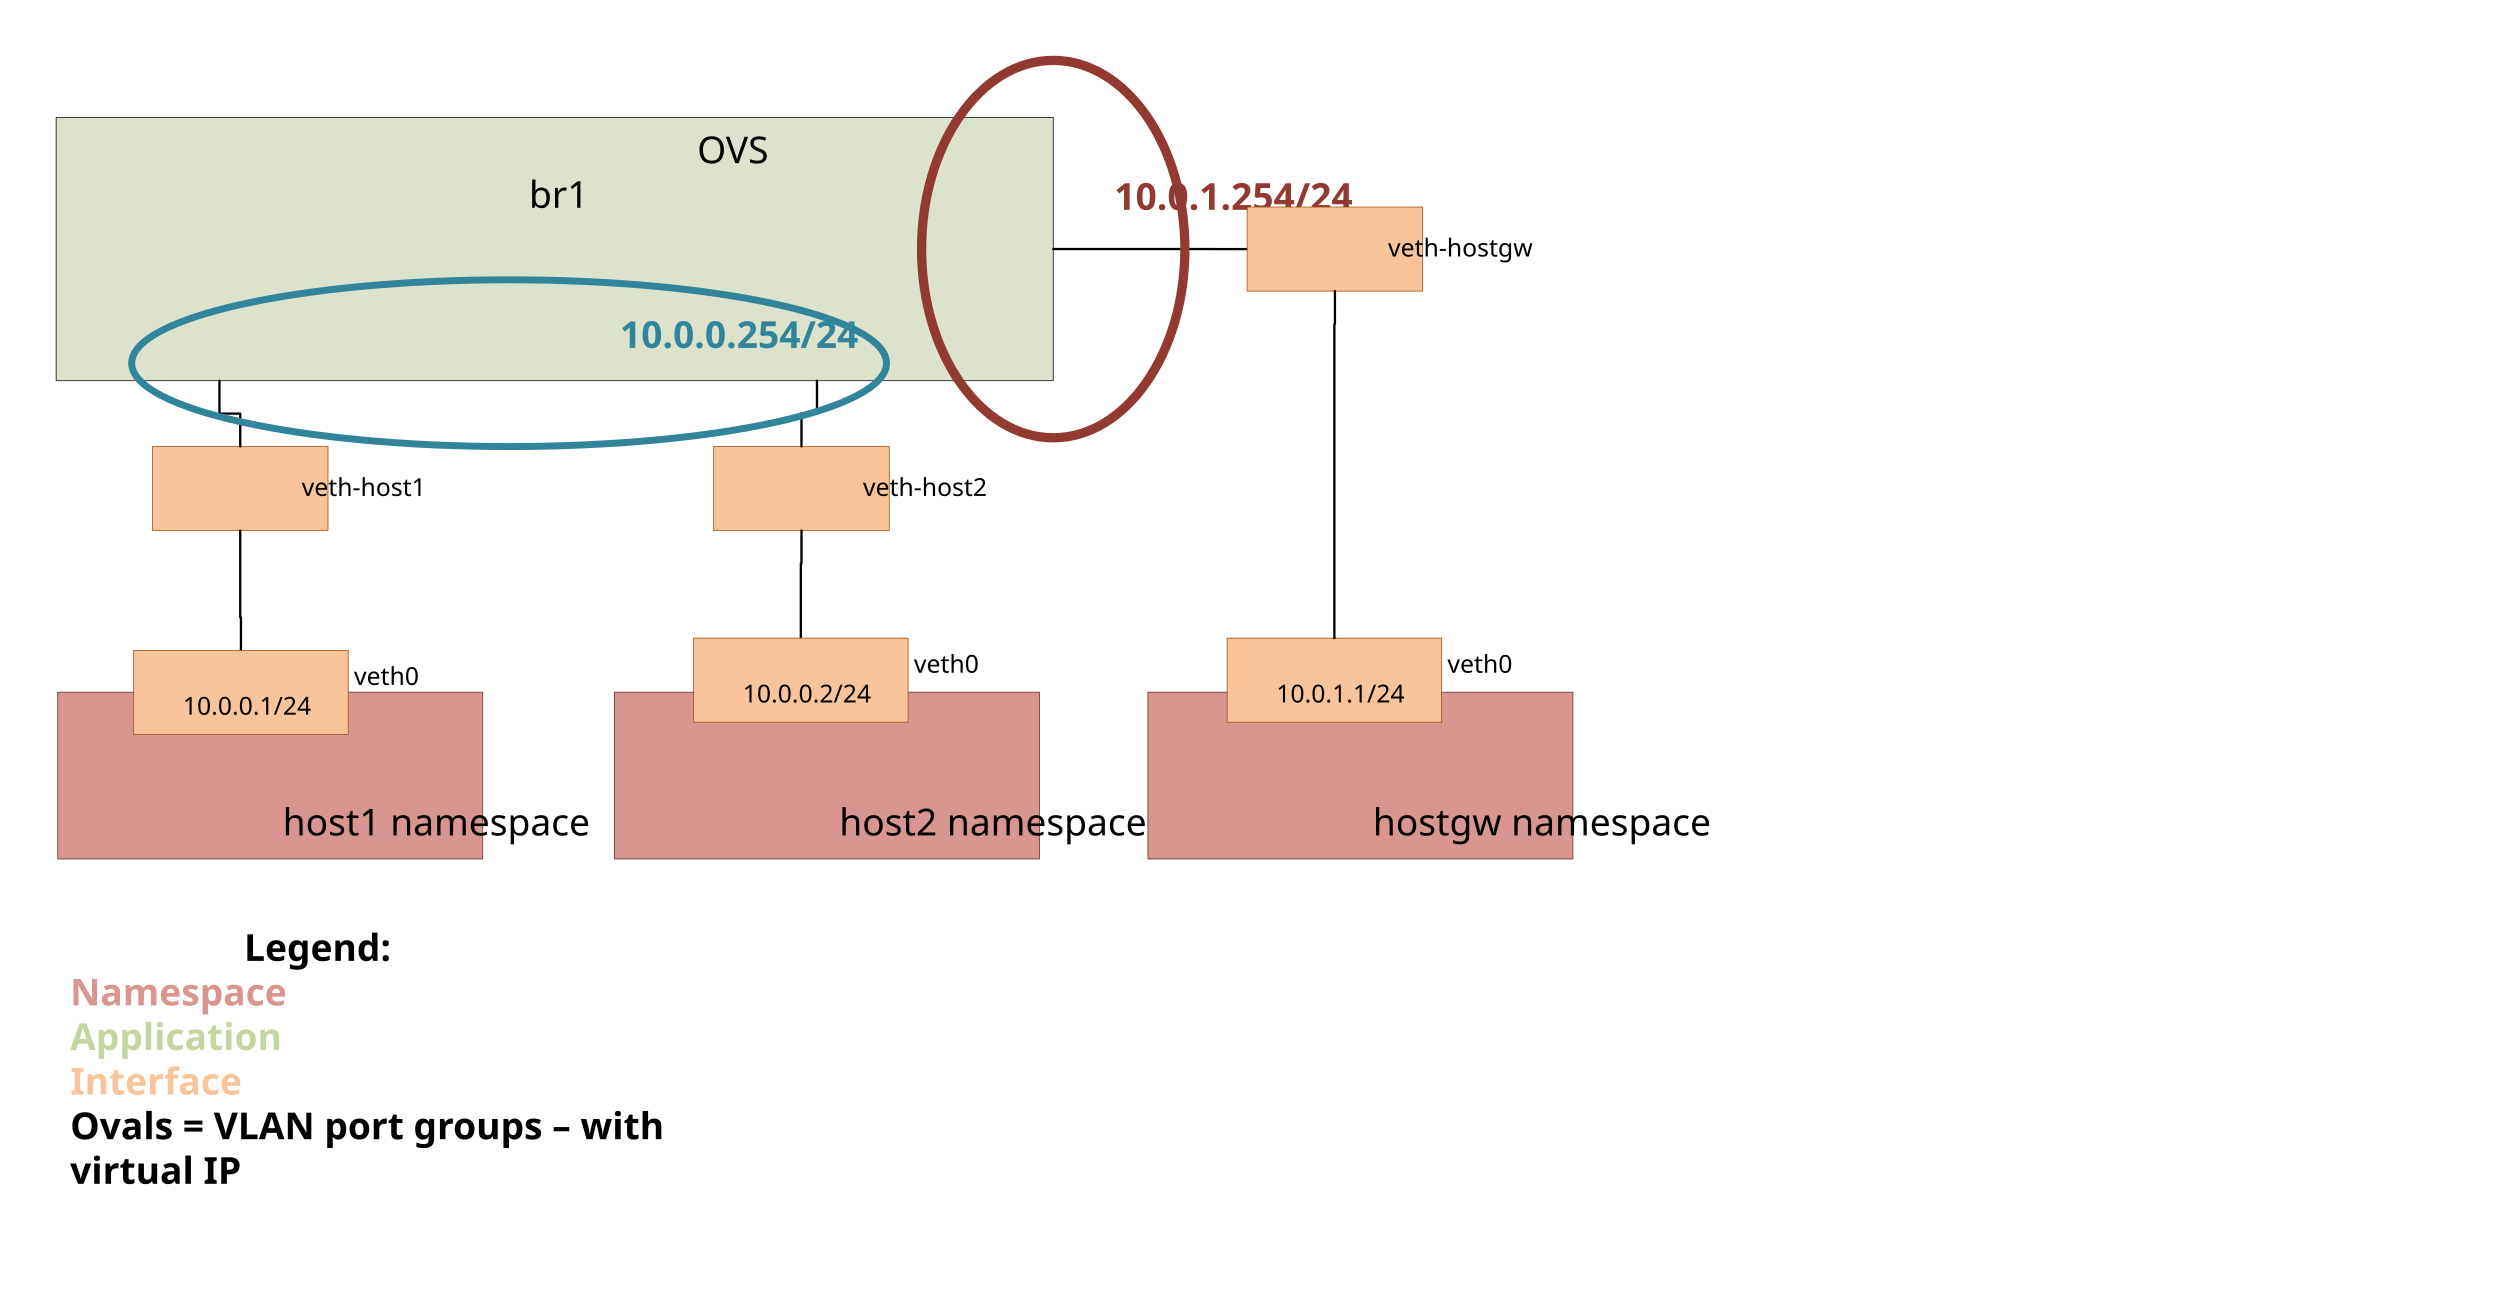
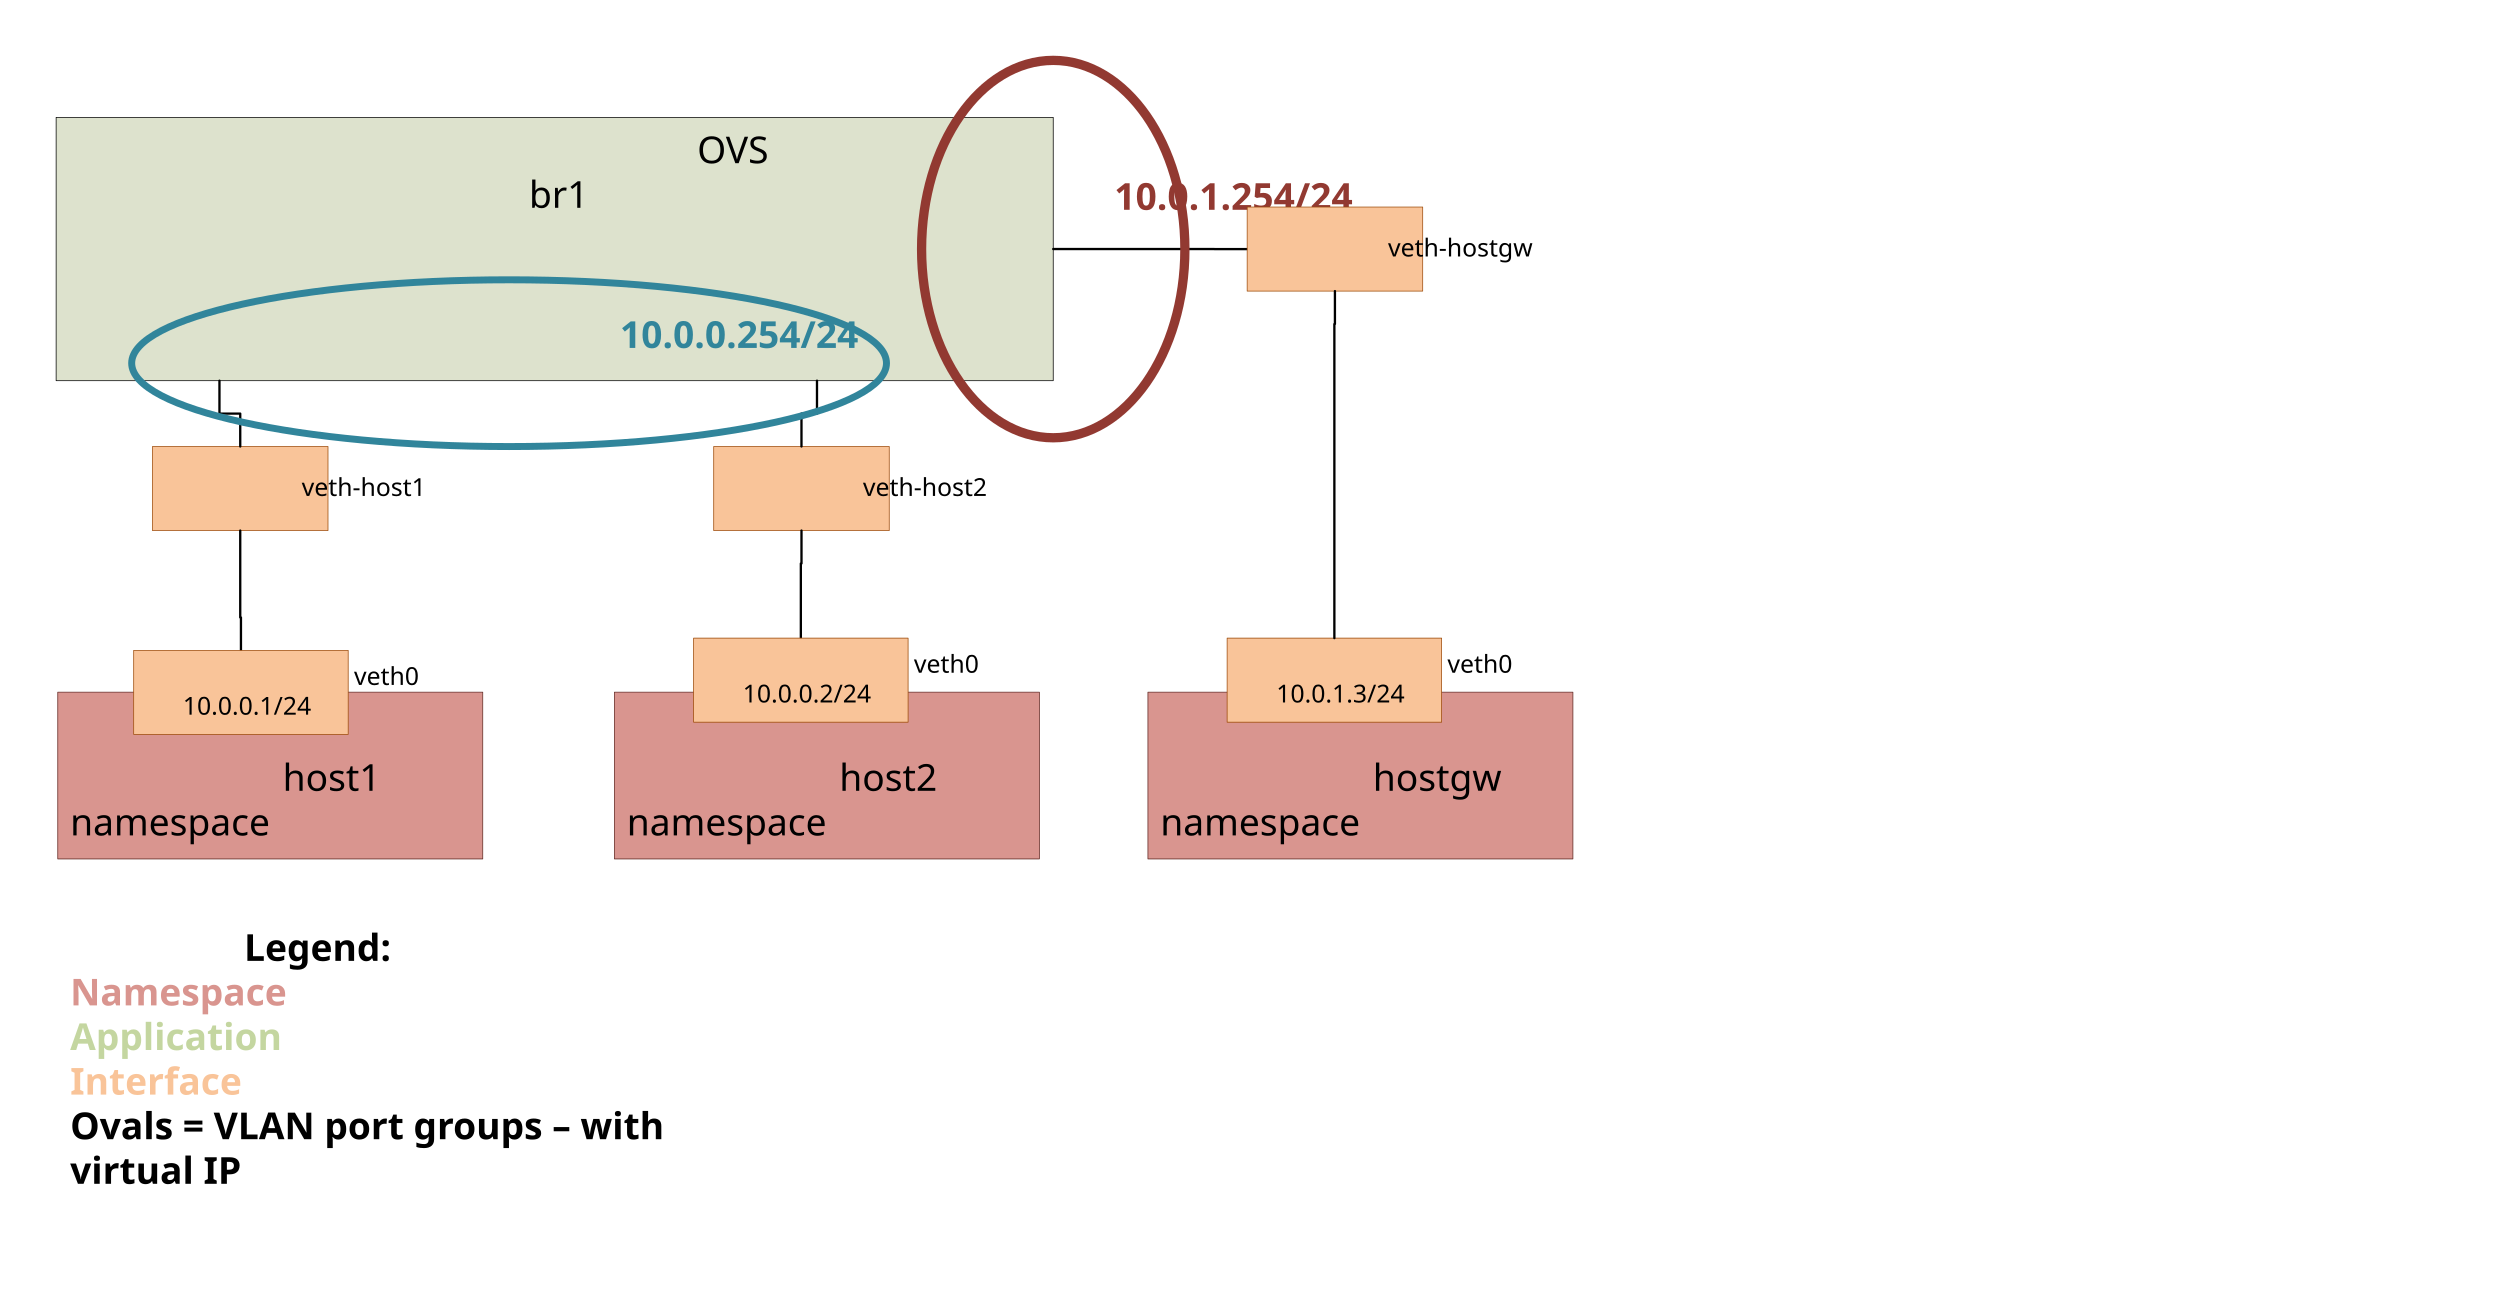
<svg xmlns="http://www.w3.org/2000/svg" xmlns:ns1="http://schemas.microsoft.com/visio/2003/SVGExtensions/" width="11.214in" height="5.81in" viewBox="0 0 807.417 418.335" xml:space="preserve" color-interpolation-filters="sRGB" class="st17">
  <ns1:documentProperties ns1:langID="1033" ns1:metric="true" ns1:viewMarkup="false">
    <ns1:userDefs>
      <ns1:ud ns1:nameU="msvNoAutoConnect" ns1:val="VT0(1):26" />
    </ns1:userDefs>
  </ns1:documentProperties>
  <style type="text/css">
	
		.st1 {fill:#dde2cd;stroke:#000000;stroke-linecap:round;stroke-linejoin:round;stroke-width:0.24}
		.st2 {fill:#000000;font-family:Calibri;font-size:1em}
		.st3 {font-size:1em}
		.st4 {fill:#f9c499;stroke:#9c4a09;stroke-linecap:round;stroke-linejoin:round;stroke-width:0.24}
		.st5 {fill:#000000;font-family:Calibri;font-size:0.667em}
		.st6 {stroke:#000000;stroke-linecap:round;stroke-linejoin:round;stroke-width:0.75}
		.st7 {fill:none;stroke:none;stroke-linecap:round;stroke-linejoin:round;stroke-width:0.75}
		.st8 {fill:#31859b;font-family:Calibri;font-size:1em;font-weight:bold}
		.st9 {fill:#923931;font-family:Calibri;font-size:1em;font-weight:bold}
		.st10 {fill:none;stroke:#31859b;stroke-linecap:round;stroke-linejoin:round;stroke-width:2.25}
		.st11 {fill:none;stroke:#923931;stroke-linecap:round;stroke-linejoin:round;stroke-width:3}
		.st12 {fill:#d9958f;stroke:#612621;stroke-linecap:round;stroke-linejoin:round;stroke-width:0.24}
		.st13 {fill:#000000;font-family:Calibri;font-size:1em;font-weight:bold}
		.st14 {fill:#d9958f;font-size:1em}
		.st15 {fill:#c4d6a0;font-size:1em}
		.st16 {fill:#f9c499;font-size:1em}
		.st17 {fill:none;fill-rule:evenodd;font-size:12px;overflow:visible;stroke-linecap:square;stroke-miterlimit:3}
	
	</style>
  <g ns1:mID="11" ns1:index="2" ns1:groupContext="foregroundPage">
    <ns1:pageProperties ns1:drawingScale="0.0393701" ns1:pageScale="0.0393701" ns1:drawingUnits="24" ns1:shadowOffsetX="8.50394" ns1:shadowOffsetY="-8.50394" />
    <ns1:layer ns1:name="Connector" ns1:index="0" />
    <g id="shape2-1" ns1:mID="2" ns1:groupContext="shape" transform="translate(18.12,-295.387)">
      <ns1:userDefs>
        <ns1:ud ns1:nameU="visVersion" ns1:val="VT0(15):26" />
      </ns1:userDefs>
      <ns1:textBlock ns1:margins="rect(4,4,4,4)" ns1:tabSpace="42.5197" ns1:verticalAlign="0" />
      <ns1:textRect cx="161.019" cy="375.815" width="322.04" height="85.039" />
      <rect x="0" y="333.296" width="322.037" height="85.039" class="st1" />
      <text x="150.88" y="348.1" class="st2" ns1:langID="1033">
        <ns1:paragraph ns1:horizAlign="1" />
        <ns1:tabList />OVS<ns1:newlineChar />
        <tspan x="152.73" dy="1.2em" class="st3">br</tspan>1</text>
    </g>
    <g id="shape3-5" ns1:mID="3" ns1:groupContext="shape" transform="translate(49.2333,-246.974)">
      <ns1:userDefs>
        <ns1:ud ns1:nameU="visVersion" ns1:val="VT0(15):26" />
      </ns1:userDefs>
      <ns1:textBlock ns1:margins="rect(4,4,4,4)" ns1:tabSpace="42.5197" />
      <ns1:textRect cx="28.346" cy="404.758" width="56.7" height="27.153" />
      <rect x="0" y="391.182" width="56.693" height="27.153" class="st4" />
      <text x="10.74" y="407.16" class="st5" ns1:langID="1033">
        <ns1:paragraph ns1:horizAlign="1" />
        <ns1:tabList />veth-host1</text>
    </g>
    <g id="shape7-8" ns1:mID="7" ns1:groupContext="shape" transform="translate(230.501,-246.974)">
      <ns1:userDefs>
        <ns1:ud ns1:nameU="visVersion" ns1:val="VT0(15):26" />
      </ns1:userDefs>
      <ns1:textBlock ns1:margins="rect(4,4,4,4)" ns1:tabSpace="42.5197" />
      <ns1:textRect cx="28.346" cy="404.758" width="56.7" height="27.153" />
      <rect x="0" y="391.182" width="56.693" height="27.153" class="st4" />
      <text x="10.74" y="407.16" class="st5" ns1:langID="1033">
        <ns1:paragraph ns1:horizAlign="1" />
        <ns1:tabList />veth-host2</text>
    </g>
    <g id="shape27-11" ns1:mID="27" ns1:groupContext="shape" ns1:layerMember="0" transform="translate(402.794,-330.812)">
      <path d="M0 411.26 L-10.63 411.26 L-10.63 411.24 L-62.64 411.24" class="st6" />
    </g>
    <g id="shape29-14" ns1:mID="29" ns1:groupContext="shape" transform="translate(93.7749,-295.387)">
      <ns1:textBlock ns1:margins="rect(4,4,4,4)" ns1:tabSpace="42.5197" />
      <ns1:textRect cx="85.039" cy="404.162" width="170.08" height="28.346" />
      <rect x="0" y="389.988" width="170.079" height="28.346" class="st7" />
      <text x="50.28" y="407.76" class="st8" ns1:langID="1033">
        <ns1:paragraph ns1:horizAlign="1" />
        <ns1:tabList />10.0.0.254/24</text>
    </g>
    <g id="shape31-17" ns1:mID="31" ns1:groupContext="shape" transform="translate(262.468,-344.181)">
      <ns1:textBlock ns1:margins="rect(4,4,4,4)" ns1:tabSpace="42.5197" />
      <ns1:textRect cx="76" cy="408.335" width="152" height="20" />
      <rect x="0" y="398.335" width="152" height="20" class="st7" />
      <text x="41.25" y="411.94" class="st9" ns1:langID="1033">
        <ns1:paragraph ns1:horizAlign="1" />
        <ns1:tabList />10.0.1.254/24</text>
    </g>
    <g id="shape38-20" ns1:mID="38" ns1:groupContext="shape" ns1:layerMember="0" transform="translate(84.7801,-208.288)">
      <path d="M-6.97 418.33 L-6.97 407.71 L-7.2 407.71 L-7.2 379.65" class="st6" />
    </g>
    <g id="shape39-23" ns1:mID="39" ns1:groupContext="shape" ns1:layerMember="0" transform="translate(265.832,-246.974)">
      <path d="M-6.98 418.33 L-6.98 428.96 L-7.19 428.96 L-7.19 453.07" class="st6" />
    </g>
    <g id="shape41-26" ns1:mID="41" ns1:groupContext="shape" ns1:layerMember="0" transform="translate(81.3096,-274.127)">
      <path d="M-3.73 418.33 L-3.73 407.71 L-10.44 407.71 L-10.44 397.08" class="st6" />
    </g>
    <g id="shape42-29" ns1:mID="42" ns1:groupContext="shape" ns1:layerMember="0" transform="translate(268.437,-295.387)">
      <path d="M-4.58 418.33 L-4.58 428.96 L-9.59 428.96 L-9.59 439.59" class="st6" />
    </g>
    <g id="shape50-32" ns1:mID="50" ns1:groupContext="shape" transform="translate(42.5197,-274.111)">
      <ellipse cx="121.89" cy="391.406" rx="121.89" ry="26.929" class="st10" />
    </g>
    <g id="shape54-34" ns1:mID="54" ns1:groupContext="shape" transform="translate(297.638,-276.945)">
      <ellipse cx="42.52" cy="357.39" rx="42.52" ry="60.945" class="st11" />
    </g>
    <g id="group57-36" transform="translate(18.649,-140.921)" ns1:mID="57" ns1:groupContext="group">
      <g id="shape1-37" ns1:mID="1" ns1:groupContext="shape">
        <ns1:userDefs>
          <ns1:ud ns1:nameU="visVersion" ns1:val="VT0(15):26" />
        </ns1:userDefs>
        <ns1:textBlock ns1:margins="rect(4,4,4,4)" ns1:tabSpace="42.5197" ns1:verticalAlign="2" />
        <ns1:textRect cx="68.628" cy="391.406" width="137.26" height="53.858" />
        <rect x="0" y="364.477" width="137.257" height="53.858" class="st12" />
-         <text x="4" y="410.74" class="st2" ns1:langID="1033">
+         <text x="4" y="396.33" class="st2" ns1:langID="1033">
          <ns1:paragraph />
-           <ns1:tabList />host1 namespace</text>
-       </g>
-       <g id="shape4-40" ns1:mID="4" ns1:groupContext="shape" transform="translate(24.5197,-40.214)">
+           <ns1:tabList />host1<ns1:newlineChar />
+           <tspan x="4" dy="1.2em" class="st3">namespace</tspan>
+         </text>
+       </g>
+       <g id="shape4-41" ns1:mID="4" ns1:groupContext="shape" transform="translate(24.5197,-40.214)">
        <ns1:userDefs>
          <ns1:ud ns1:nameU="visVersion" ns1:val="VT0(15):26" />
        </ns1:userDefs>
        <ns1:textBlock ns1:margins="rect(4,4,4,4)" ns1:tabSpace="42.5197" />
        <ns1:textRect cx="34.639" cy="404.758" width="69.28" height="27.153" />
        <rect x="0" y="391.182" width="69.277" height="27.153" class="st4" />
        <text x="25.37" y="402.36" class="st5" ns1:langID="1033">
          <ns1:paragraph ns1:horizAlign="1" />
          <ns1:tabList />veth0<ns1:newlineChar />
          <tspan x="15.87" dy="1.2em" class="st3">10</tspan>.0.0.1/24</text>
      </g>
    </g>
-     <g id="group58-44" transform="translate(198.425,-140.921)" ns1:mID="58" ns1:groupContext="group">
-       <g id="shape5-45" ns1:mID="5" ns1:groupContext="shape">
+     <g id="group58-45" transform="translate(198.425,-140.921)" ns1:mID="58" ns1:groupContext="group">
+       <g id="shape5-46" ns1:mID="5" ns1:groupContext="shape">
        <ns1:userDefs>
          <ns1:ud ns1:nameU="visVersion" ns1:val="VT0(15):26" />
        </ns1:userDefs>
        <ns1:textBlock ns1:margins="rect(4,4,4,4)" ns1:tabSpace="42.5197" ns1:verticalAlign="2" />
        <ns1:textRect cx="68.628" cy="391.406" width="137.26" height="53.858" />
        <rect x="0" y="364.477" width="137.257" height="53.858" class="st12" />
-         <text x="4" y="410.74" class="st2" ns1:langID="1033">
+         <text x="4" y="396.33" class="st2" ns1:langID="1033">
          <ns1:paragraph />
-           <ns1:tabList />host2 namespace</text>
-       </g>
-       <g id="shape6-48" ns1:mID="6" ns1:groupContext="shape" transform="translate(25.5796,-44.1608)">
+           <ns1:tabList />host2<ns1:newlineChar />
+           <tspan x="4" dy="1.2em" class="st3">namespace</tspan>
+         </text>
+       </g>
+       <g id="shape6-50" ns1:mID="6" ns1:groupContext="shape" transform="translate(25.5796,-44.1608)">
        <ns1:userDefs>
          <ns1:ud ns1:nameU="visVersion" ns1:val="VT0(15):26" />
        </ns1:userDefs>
        <ns1:textBlock ns1:margins="rect(4,4,4,4)" ns1:tabSpace="42.5197" />
        <ns1:textRect cx="34.639" cy="404.758" width="69.28" height="27.153" />
        <rect x="0" y="391.182" width="69.277" height="27.153" class="st4" />
        <text x="25.37" y="402.36" class="st5" ns1:langID="1033">
          <ns1:paragraph ns1:horizAlign="1" />
          <ns1:tabList />veth0<ns1:newlineChar />
          <tspan x="15.87" dy="1.2em" class="st3">10</tspan>.0.0.2/24</text>
      </g>
    </g>
-     <g id="shape61-52" ns1:mID="61" ns1:groupContext="shape" transform="translate(18.649,-32.4001)">
+     <g id="shape61-54" ns1:mID="61" ns1:groupContext="shape" transform="translate(18.649,-32.4001)">
      <ns1:textBlock ns1:margins="rect(4,4,4,4)" ns1:tabSpace="42.5197" ns1:verticalAlign="0" />
      <ns1:textRect cx="92.36" cy="373.135" width="184.73" height="90.401" />
      <rect x="0" y="327.934" width="184.721" height="90.401" class="st7" />
      <text x="4" y="342.73" class="st13" ns1:langID="1033">
        <ns1:paragraph />
        <ns1:tabList />Legend:<ns1:newlineChar />
        <tspan x="4" dy="1.2em" class="st14">Namespace<ns1:newlineChar />
        </tspan>
        <tspan x="4" dy="1.2em" class="st15">Application<ns1:newlineChar />
        </tspan>
        <tspan x="4" dy="1.2em" class="st16">Interface<ns1:newlineChar />
        </tspan>
        <tspan x="4" dy="1.2em" class="st3">Ovals </tspan>= VLAN port groups – with <tspan x="4" dy="1.2em" class="st3">virtual IP</tspan>
        <ns1:newlineChar />
      </text>
    </g>
-     <g id="group63-60" transform="translate(370.742,-140.921)" ns1:mID="63" ns1:groupContext="group">
-       <g id="shape64-61" ns1:mID="64" ns1:groupContext="shape">
+     <g id="group63-62" transform="translate(370.742,-140.921)" ns1:mID="63" ns1:groupContext="group">
+       <g id="shape64-63" ns1:mID="64" ns1:groupContext="shape">
        <ns1:userDefs>
          <ns1:ud ns1:nameU="visVersion" ns1:val="VT0(15):26" />
        </ns1:userDefs>
        <ns1:textBlock ns1:margins="rect(4,4,4,4)" ns1:tabSpace="42.5197" ns1:verticalAlign="2" />
        <ns1:textRect cx="68.628" cy="391.406" width="137.26" height="53.858" />
        <rect x="0" y="364.477" width="137.257" height="53.858" class="st12" />
-         <text x="4" y="410.74" class="st2" ns1:langID="1033">
+         <text x="4" y="396.33" class="st2" ns1:langID="1033">
          <ns1:paragraph />
-           <ns1:tabList />hostgw namespace</text>
-       </g>
-       <g id="shape65-64" ns1:mID="65" ns1:groupContext="shape" transform="translate(25.5796,-44.1608)">
+           <ns1:tabList />hostgw<ns1:newlineChar />
+           <tspan x="4" dy="1.2em" class="st3">namespace</tspan>
+         </text>
+       </g>
+       <g id="shape65-67" ns1:mID="65" ns1:groupContext="shape" transform="translate(25.5796,-44.1608)">
        <ns1:userDefs>
          <ns1:ud ns1:nameU="visVersion" ns1:val="VT0(15):26" />
        </ns1:userDefs>
        <ns1:textBlock ns1:margins="rect(4,4,4,4)" ns1:tabSpace="42.5197" />
        <ns1:textRect cx="34.639" cy="404.758" width="69.28" height="27.153" />
        <rect x="0" y="391.182" width="69.277" height="27.153" class="st4" />
        <text x="25.37" y="402.36" class="st5" ns1:langID="1033">
          <ns1:paragraph ns1:horizAlign="1" />
          <ns1:tabList />veth0<ns1:newlineChar />
-           <tspan x="15.87" dy="1.2em" class="st3">10</tspan>.0.1.1/24</text>
-       </g>
-     </g>
-     <g id="shape66-68" ns1:mID="66" ns1:groupContext="shape" transform="translate(402.794,-324.314)">
+           <tspan x="15.87" dy="1.2em" class="st3">10</tspan>.0.1.3/24</text>
+       </g>
+     </g>
+     <g id="shape66-71" ns1:mID="66" ns1:groupContext="shape" transform="translate(402.794,-324.314)">
      <ns1:userDefs>
        <ns1:ud ns1:nameU="visVersion" ns1:val="VT0(15):26" />
      </ns1:userDefs>
      <ns1:textBlock ns1:margins="rect(4,4,4,4)" ns1:tabSpace="42.5197" />
      <ns1:textRect cx="28.346" cy="404.758" width="56.7" height="27.153" />
      <rect x="0" y="391.182" width="56.693" height="27.153" class="st4" />
      <text x="8.03" y="407.16" class="st5" ns1:langID="1033">
        <ns1:paragraph ns1:horizAlign="1" />
        <ns1:tabList />veth-hostgw</text>
    </g>
-     <g id="shape67-71" ns1:mID="67" ns1:groupContext="shape" ns1:layerMember="0" transform="translate(438.137,-324.314)">
+     <g id="shape67-74" ns1:mID="67" ns1:groupContext="shape" ns1:layerMember="0" transform="translate(438.137,-324.314)">
      <path d="M-7 418.33 L-7 428.96 L-7.18 428.96 L-7.18 530.41" class="st6" />
    </g>
  </g>
</svg>
